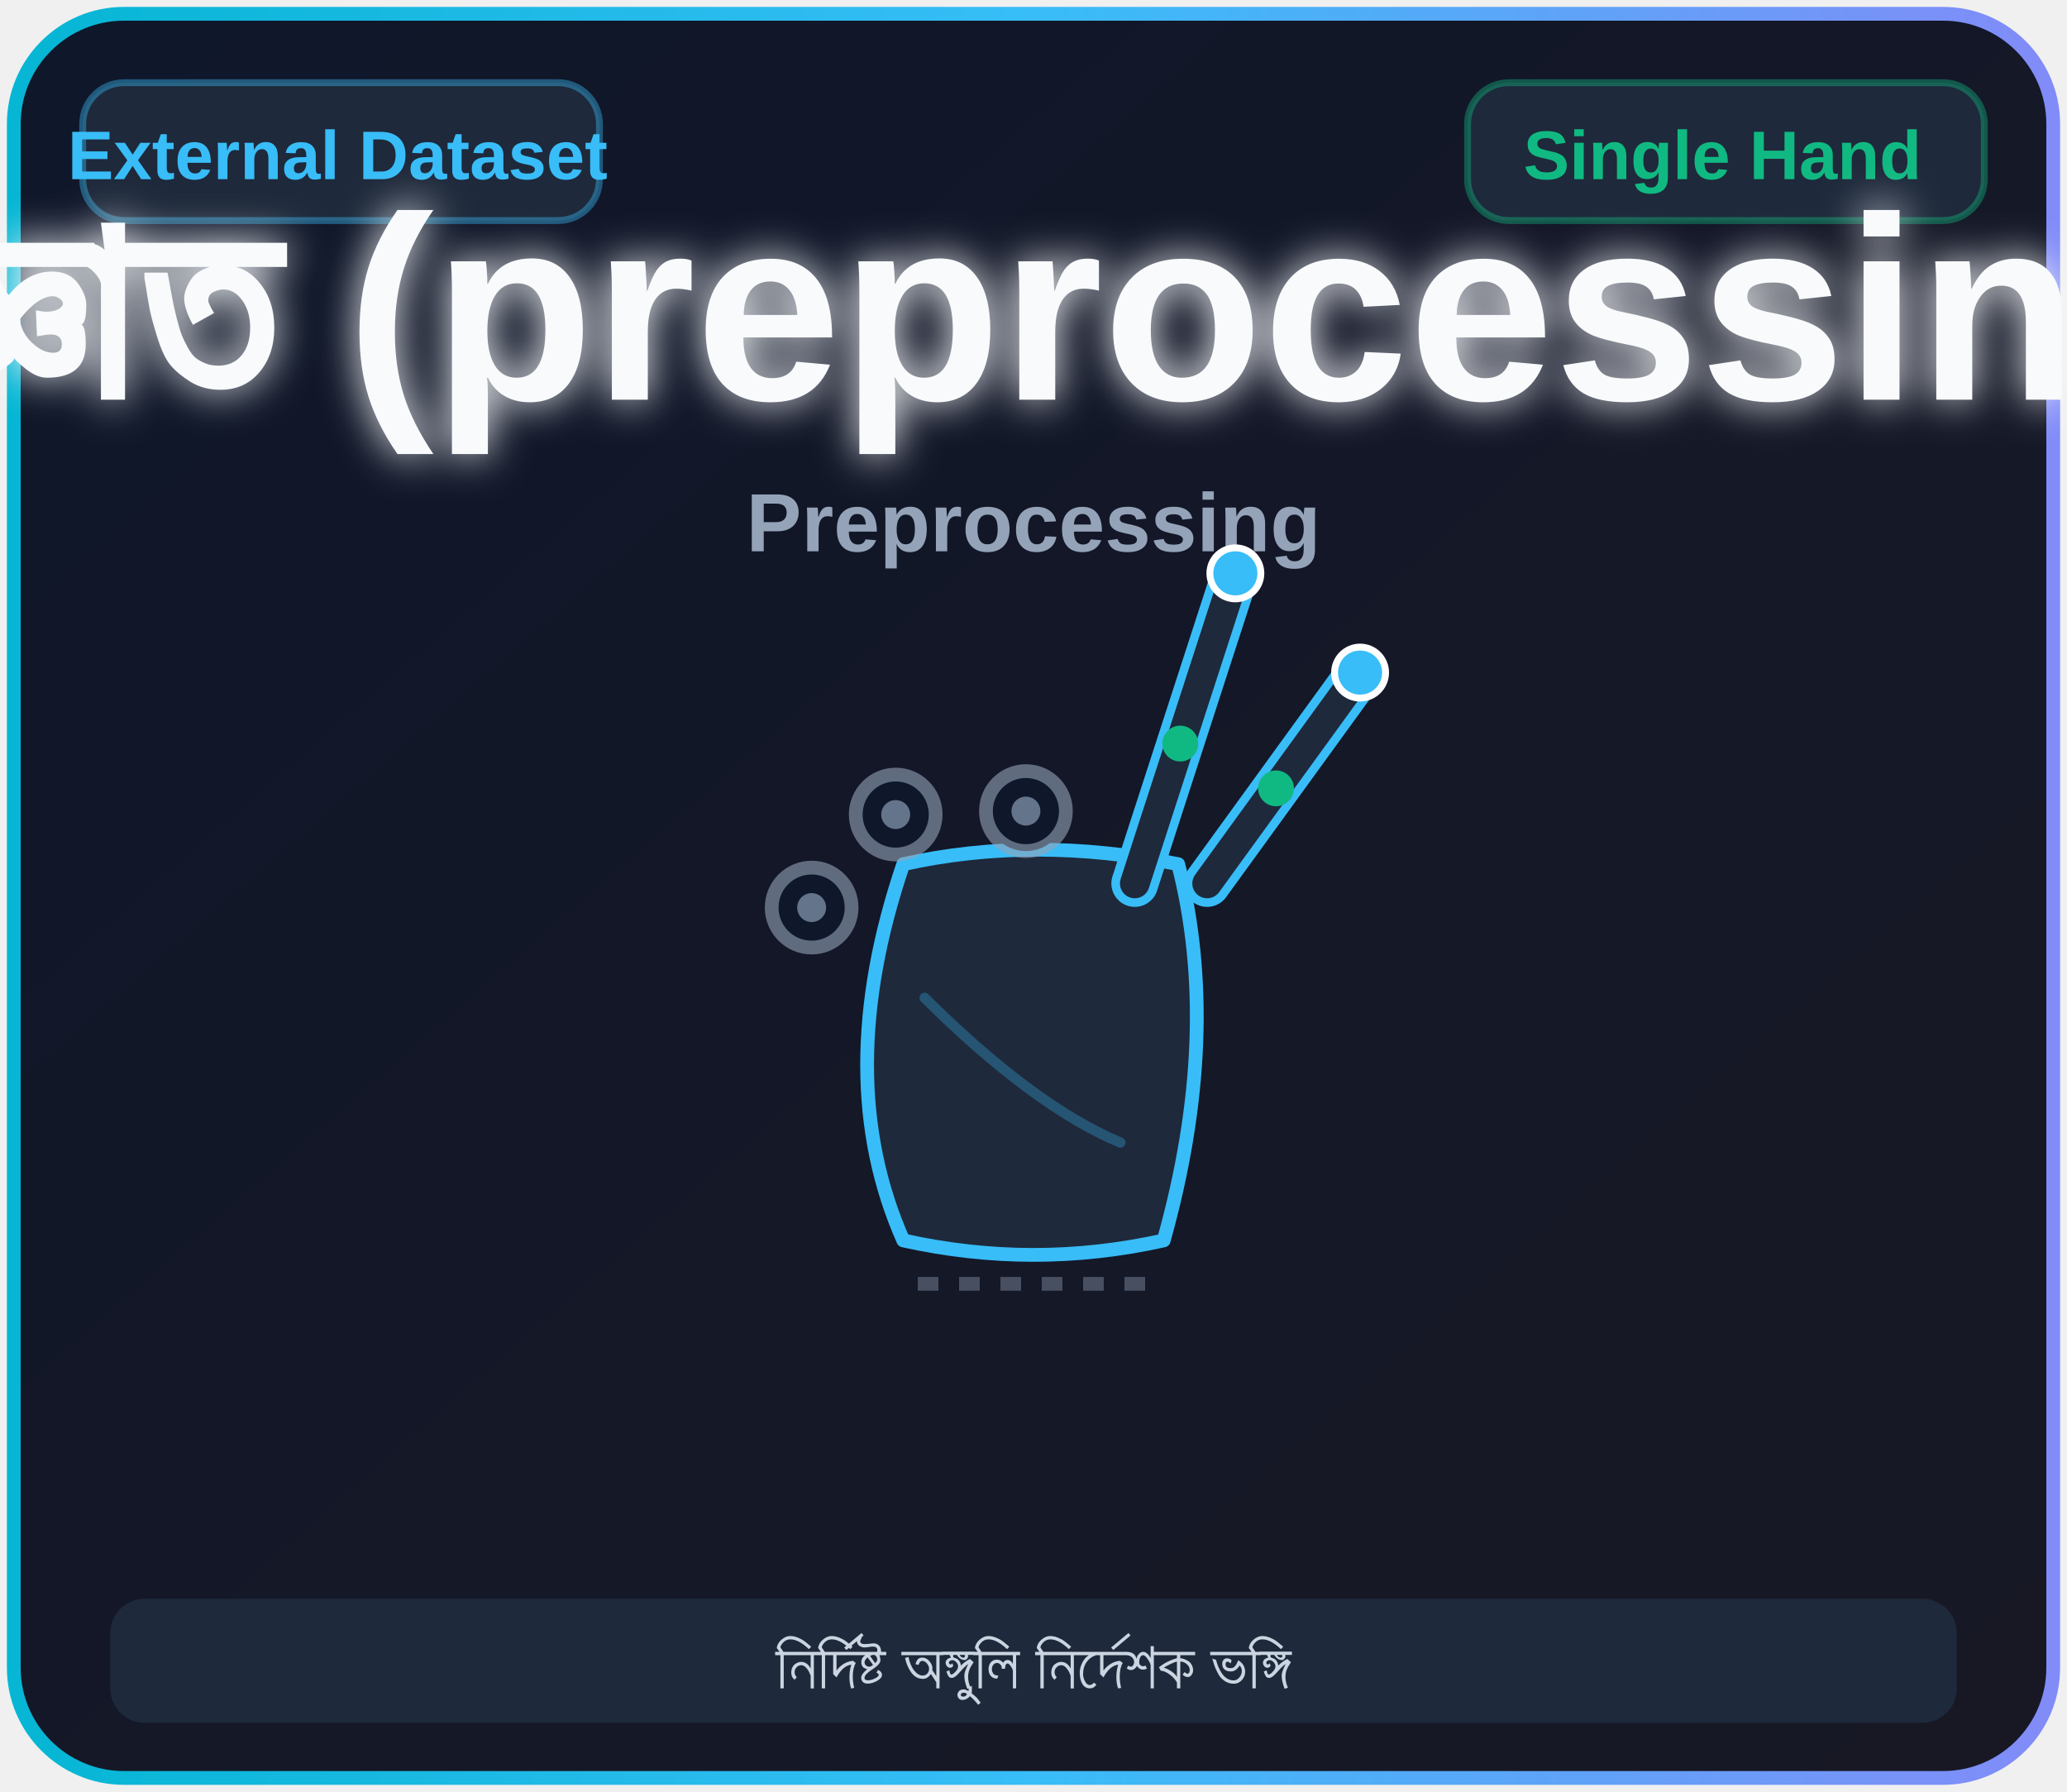
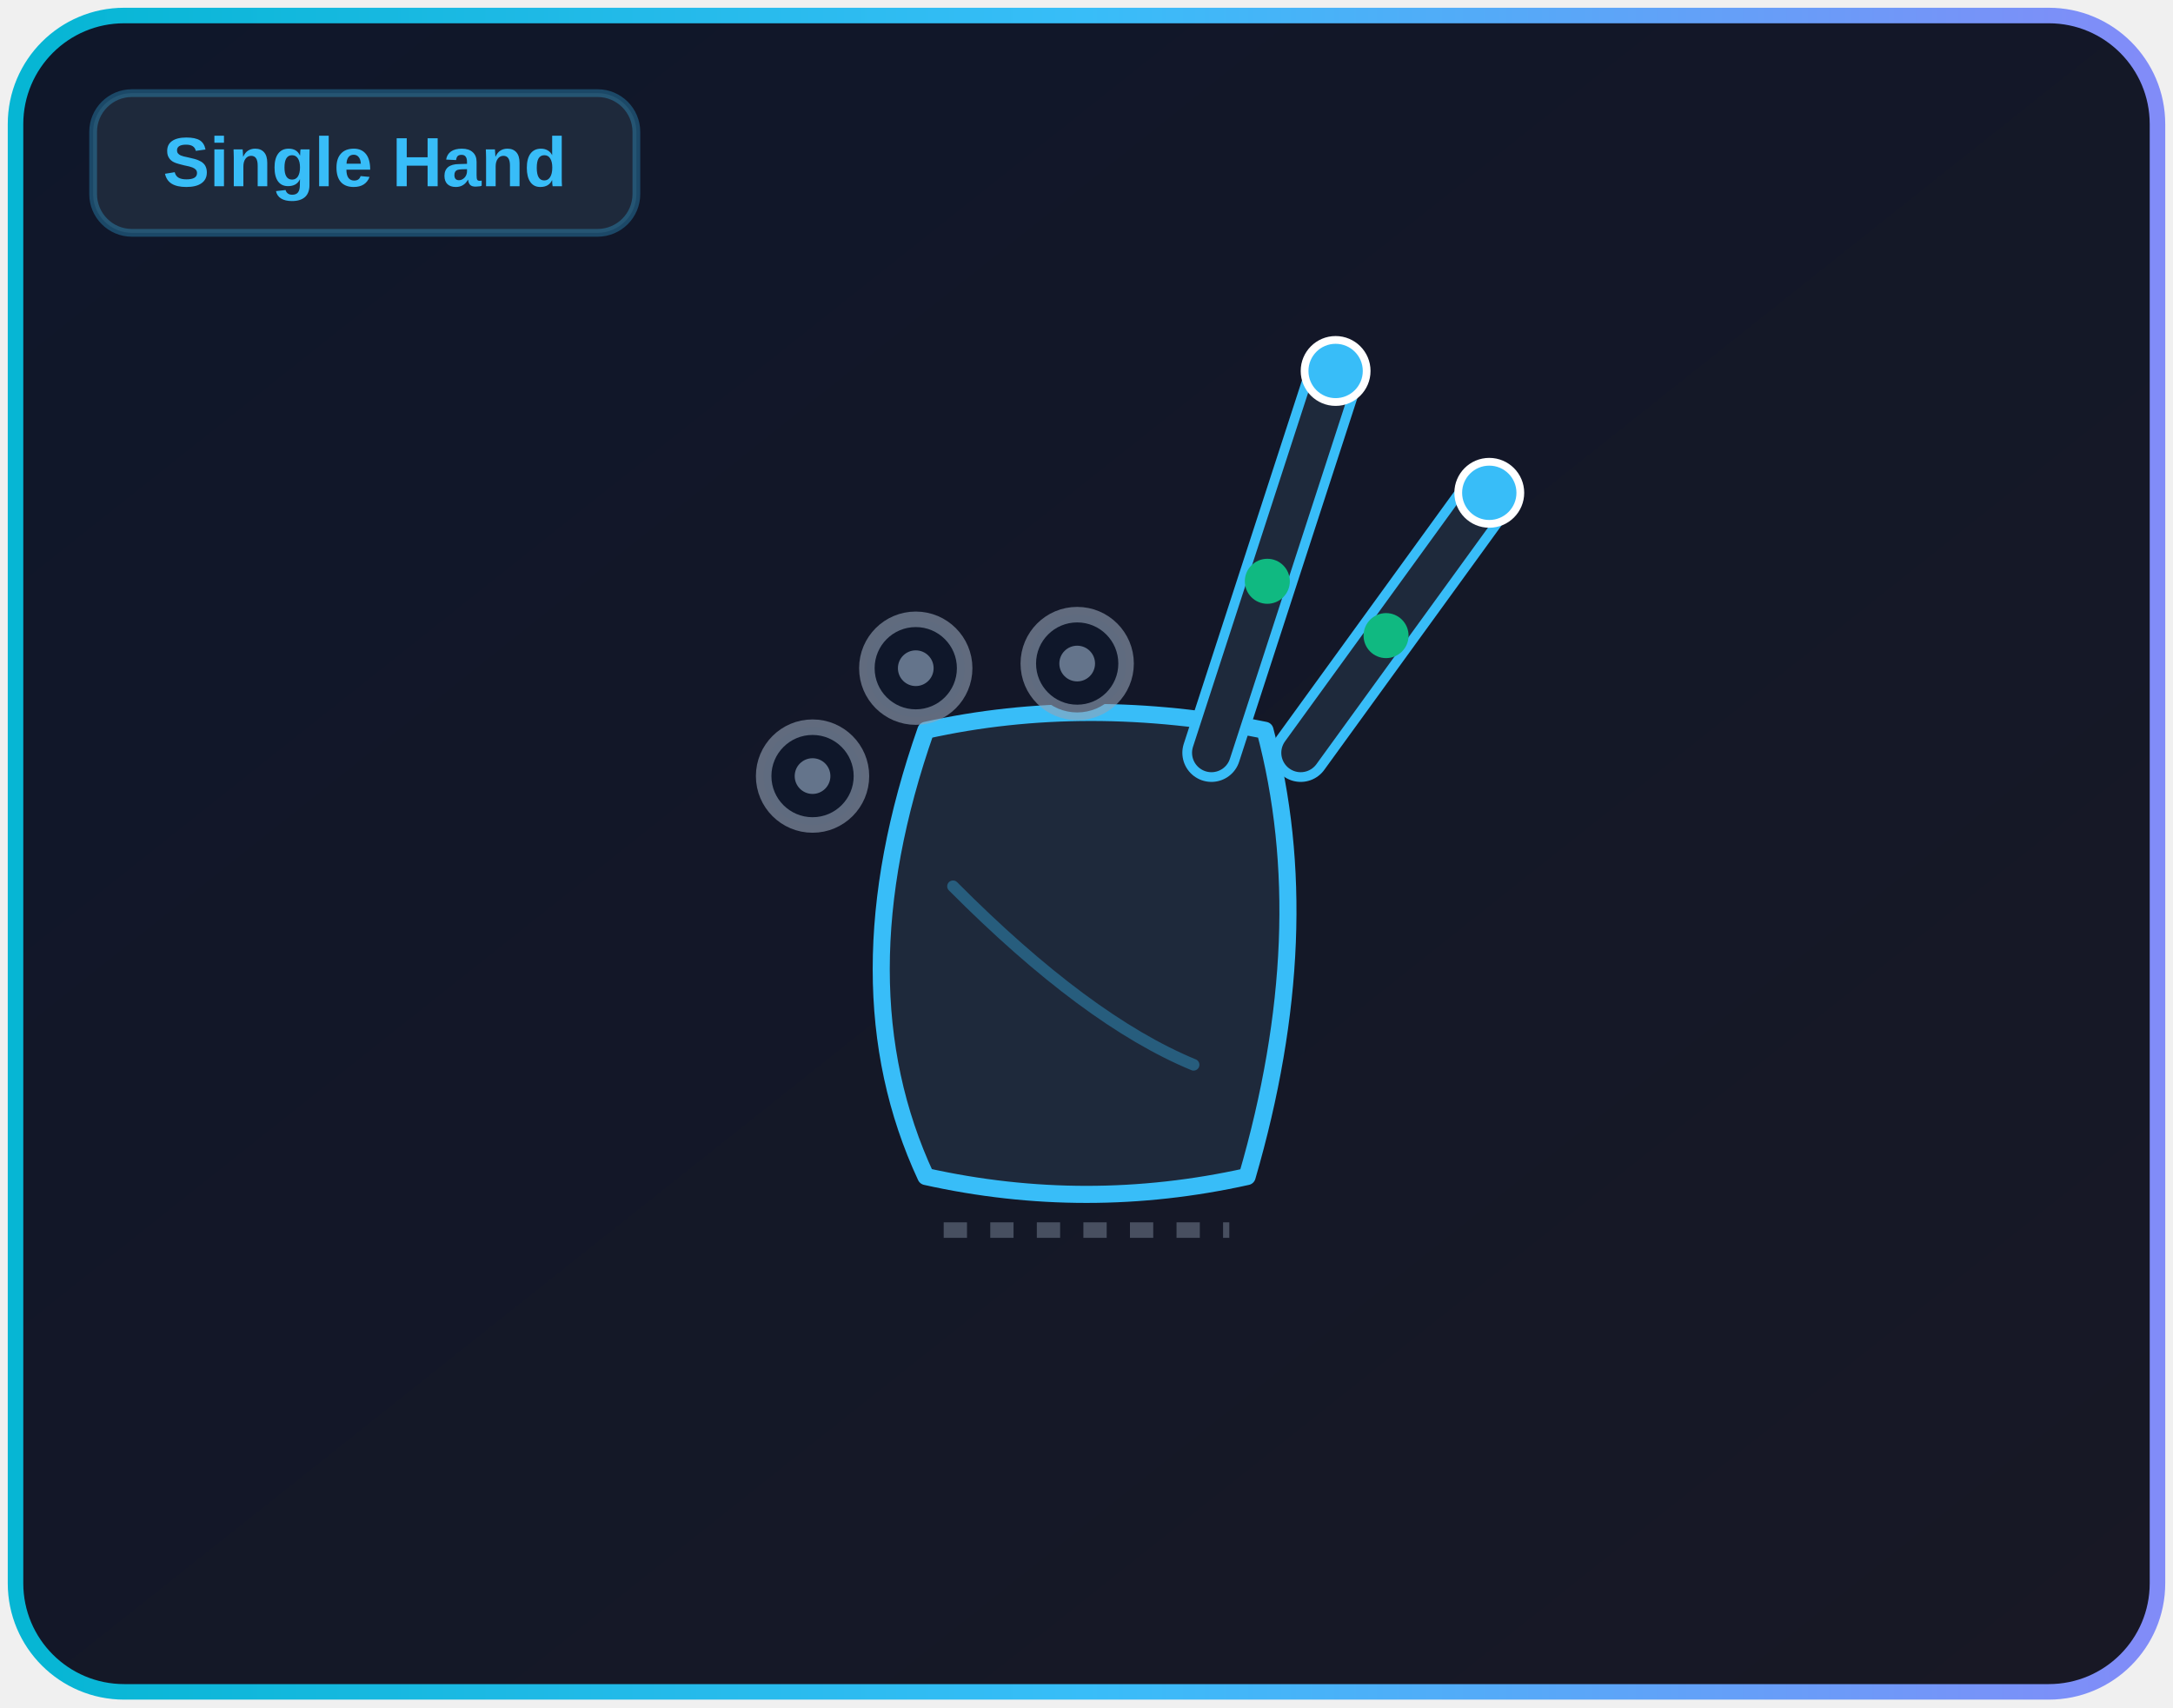
- <svg xmlns="http://www.w3.org/2000/svg" viewBox="0 0 300 260" width="300" height="260">
+ <svg xmlns="http://www.w3.org/2000/svg" viewBox="0 0 280 220" width="280" height="220">
  <defs>
    <linearGradient id="cardBg" x1="0%" y1="0%" x2="100%" y2="100%">
      <stop offset="0%" stop-color="#0F172A" />
      <stop offset="100%" stop-color="#181825" />
    </linearGradient>
    <linearGradient id="borderGlow" x1="0%" y1="0%" x2="100%" y2="0%">
      <stop offset="0%" stop-color="#06B6D4" />
      <stop offset="50%" stop-color="#38BDF8" />
      <stop offset="100%" stop-color="#818CF8" />
    </linearGradient>
-     <filter id="glow" x="-20%" y="-20%" width="140%" height="140%">
-       <feGaussianBlur stdDeviation="3" result="blur" />
-       <feComposite in="SourceGraphic" in2="blur" operator="over" />
-     </filter>
  </defs>
-   <rect width="296" height="256" x="2" y="2" rx="16" fill="url(#cardBg)" stroke="url(#borderGlow)" stroke-width="2" />
-   <rect x="12" y="12" width="75" height="20" rx="6" fill="#1E293B" stroke="rgba(56, 189, 248, 0.4)" stroke-width="1" />
-   <text x="49" y="26" fill="#38BDF8" font-family="'Segoe UI', Arial, sans-serif" font-size="10" font-weight="bold" text-anchor="middle">External Dataset</text>
-   <rect x="213" y="12" width="75" height="20" rx="6" fill="#1E293B" stroke="rgba(16, 185, 129, 0.4)" stroke-width="1" />
-   <text x="250" y="26" fill="#10B981" font-family="'Segoe UI', Arial, sans-serif" font-size="10" font-weight="bold" text-anchor="middle">Single Hand</text>
-   <text x="150" y="58" fill="#F8FAFC" font-family="'SolaimanLipi', 'Segoe UI', Arial, sans-serif" font-size="38" font-weight="900" text-anchor="middle" filter="url(#glow)">অজ্ঞাত (preprocessing)</text>
-   <text x="150" y="80" fill="#94A3B8" font-family="'Segoe UI', Arial, sans-serif" font-size="12" font-weight="600" text-anchor="middle">Preprocessing</text>
+   <rect width="276" height="216" x="2" y="2" rx="14" fill="url(#cardBg)" stroke="url(#borderGlow)" stroke-width="2" />
+   <rect x="12" y="12" width="70" height="18" rx="5" fill="#1E293B" stroke="rgba(56, 189, 248, 0.3)" stroke-width="1" />
+   <text x="47" y="24" fill="#38BDF8" font-family="'Segoe UI', Arial, sans-serif" font-size="9" font-weight="bold" text-anchor="middle">Single Hand</text>
  <g id="hand_anatomy">
-     <path d="M 131.1,180.0 Q 150.0,184.2 168.9,180.0 Q 177.3,150.0 171.0,125.4 Q 150.0,121.2 131.1,125.4 Q 120.6,156.3 131.1,180.0 Z" fill="#1E293B" stroke="#38BDF8" stroke-width="2" stroke-linejoin="round" />
-     <path d="M 134.2,144.8 Q 150.0,160.5 162.6,165.8" fill="none" stroke="rgba(56, 189, 248, 0.3)" stroke-width="1.5" stroke-linecap="round" />
-     <line x1="133.2" y1="186.3" x2="166.8" y2="186.3" stroke="rgba(148, 163, 184, 0.4)" stroke-width="2" stroke-dasharray="3,3" />
-     <circle cx="117.8" cy="131.7" r="5.8" fill="#0F172A" stroke="rgba(148, 163, 184, 0.6)" stroke-width="2" />
-     <circle cx="117.8" cy="131.7" r="2.1" fill="#64748B" />
-     <circle cx="130.0" cy="118.2" r="5.8" fill="#0F172A" stroke="rgba(148, 163, 184, 0.6)" stroke-width="2" />
-     <circle cx="130.0" cy="118.2" r="2.1" fill="#64748B" />
-     <circle cx="148.9" cy="117.7" r="5.8" fill="#0F172A" stroke="rgba(148, 163, 184, 0.6)" stroke-width="2" />
-     <circle cx="148.9" cy="117.7" r="2.1" fill="#64748B" />
-     <line x1="164.7" y1="128.2" x2="179.3" y2="83.2" stroke="#38BDF8" stroke-width="6.8" stroke-linecap="round" />
-     <line x1="164.7" y1="128.2" x2="179.3" y2="83.2" stroke="#1E293B" stroke-width="4.3" stroke-linecap="round" />
-     <circle cx="171.3" cy="107.9" r="2.6" fill="#10B981" />
-     <circle cx="179.3" cy="83.2" r="3.7" fill="#38BDF8" stroke="#FFFFFF" stroke-width="1" />
-     <line x1="175.2" y1="128.2" x2="197.4" y2="97.6" stroke="#38BDF8" stroke-width="6.8" stroke-linecap="round" />
-     <line x1="175.2" y1="128.2" x2="197.4" y2="97.6" stroke="#1E293B" stroke-width="4.3" stroke-linecap="round" />
-     <circle cx="185.2" cy="114.4" r="2.6" fill="#10B981" />
-     <circle cx="197.4" cy="97.6" r="3.7" fill="#38BDF8" stroke="#FFFFFF" stroke-width="1" />
+     <path d="M 119.3,151.6 Q 140.0,156.2 160.7,151.6 Q 169.9,120.0 163.0,94.1 Q 140.0,89.5 119.3,94.1 Q 107.8,126.9 119.3,151.6 Z" fill="#1E293B" stroke="#38BDF8" stroke-width="2.2" stroke-linejoin="round" />
+     <path d="M 122.8,114.2 Q 140.0,131.5 153.8,137.2" fill="none" stroke="rgba(56, 189, 248, 0.35)" stroke-width="1.5" stroke-linecap="round" />
+     <line x1="121.6" y1="158.5" x2="158.4" y2="158.5" stroke="rgba(148, 163, 184, 0.4)" stroke-width="2" stroke-dasharray="3,3" />
+     <circle cx="104.7" cy="100.0" r="6.3" fill="#0F172A" stroke="rgba(148, 163, 184, 0.6)" stroke-width="2" />
+     <circle cx="104.7" cy="100.0" r="2.3" fill="#64748B" />
+     <circle cx="118.0" cy="86.1" r="6.3" fill="#0F172A" stroke="rgba(148, 163, 184, 0.6)" stroke-width="2" />
+     <circle cx="118.0" cy="86.1" r="2.3" fill="#64748B" />
+     <circle cx="138.8" cy="85.5" r="6.3" fill="#0F172A" stroke="rgba(148, 163, 184, 0.6)" stroke-width="2" />
+     <circle cx="138.8" cy="85.5" r="2.3" fill="#64748B" />
+     <line x1="156.1" y1="97.0" x2="172.1" y2="47.8" stroke="#38BDF8" stroke-width="7.5" stroke-linecap="round" />
+     <line x1="156.1" y1="97.0" x2="172.1" y2="47.8" stroke="#1E293B" stroke-width="5.0" stroke-linecap="round" />
+     <circle cx="163.3" cy="74.9" r="2.9" fill="#10B981" />
+     <circle cx="172.1" cy="47.8" r="4.0" fill="#38BDF8" stroke="#FFFFFF" stroke-width="1" />
+     <line x1="167.6" y1="97.0" x2="191.9" y2="63.5" stroke="#38BDF8" stroke-width="7.5" stroke-linecap="round" />
+     <line x1="167.6" y1="97.0" x2="191.9" y2="63.5" stroke="#1E293B" stroke-width="5.0" stroke-linecap="round" />
+     <circle cx="178.6" cy="81.9" r="2.9" fill="#10B981" />
+     <circle cx="191.9" cy="63.5" r="4.0" fill="#38BDF8" stroke="#FFFFFF" stroke-width="1" />
  </g>
-   <rect x="16" y="232" width="268" height="18" rx="5" fill="#1E293B" />
-   <text x="150" y="245" fill="#CBD5E1" font-family="'Segoe UI', Arial, sans-serif" font-size="9.5" font-weight="500" text-anchor="middle">নির্দিষ্ট অঙ্গুলি নির্দেশক ভঙ্গি</text>
</svg>
